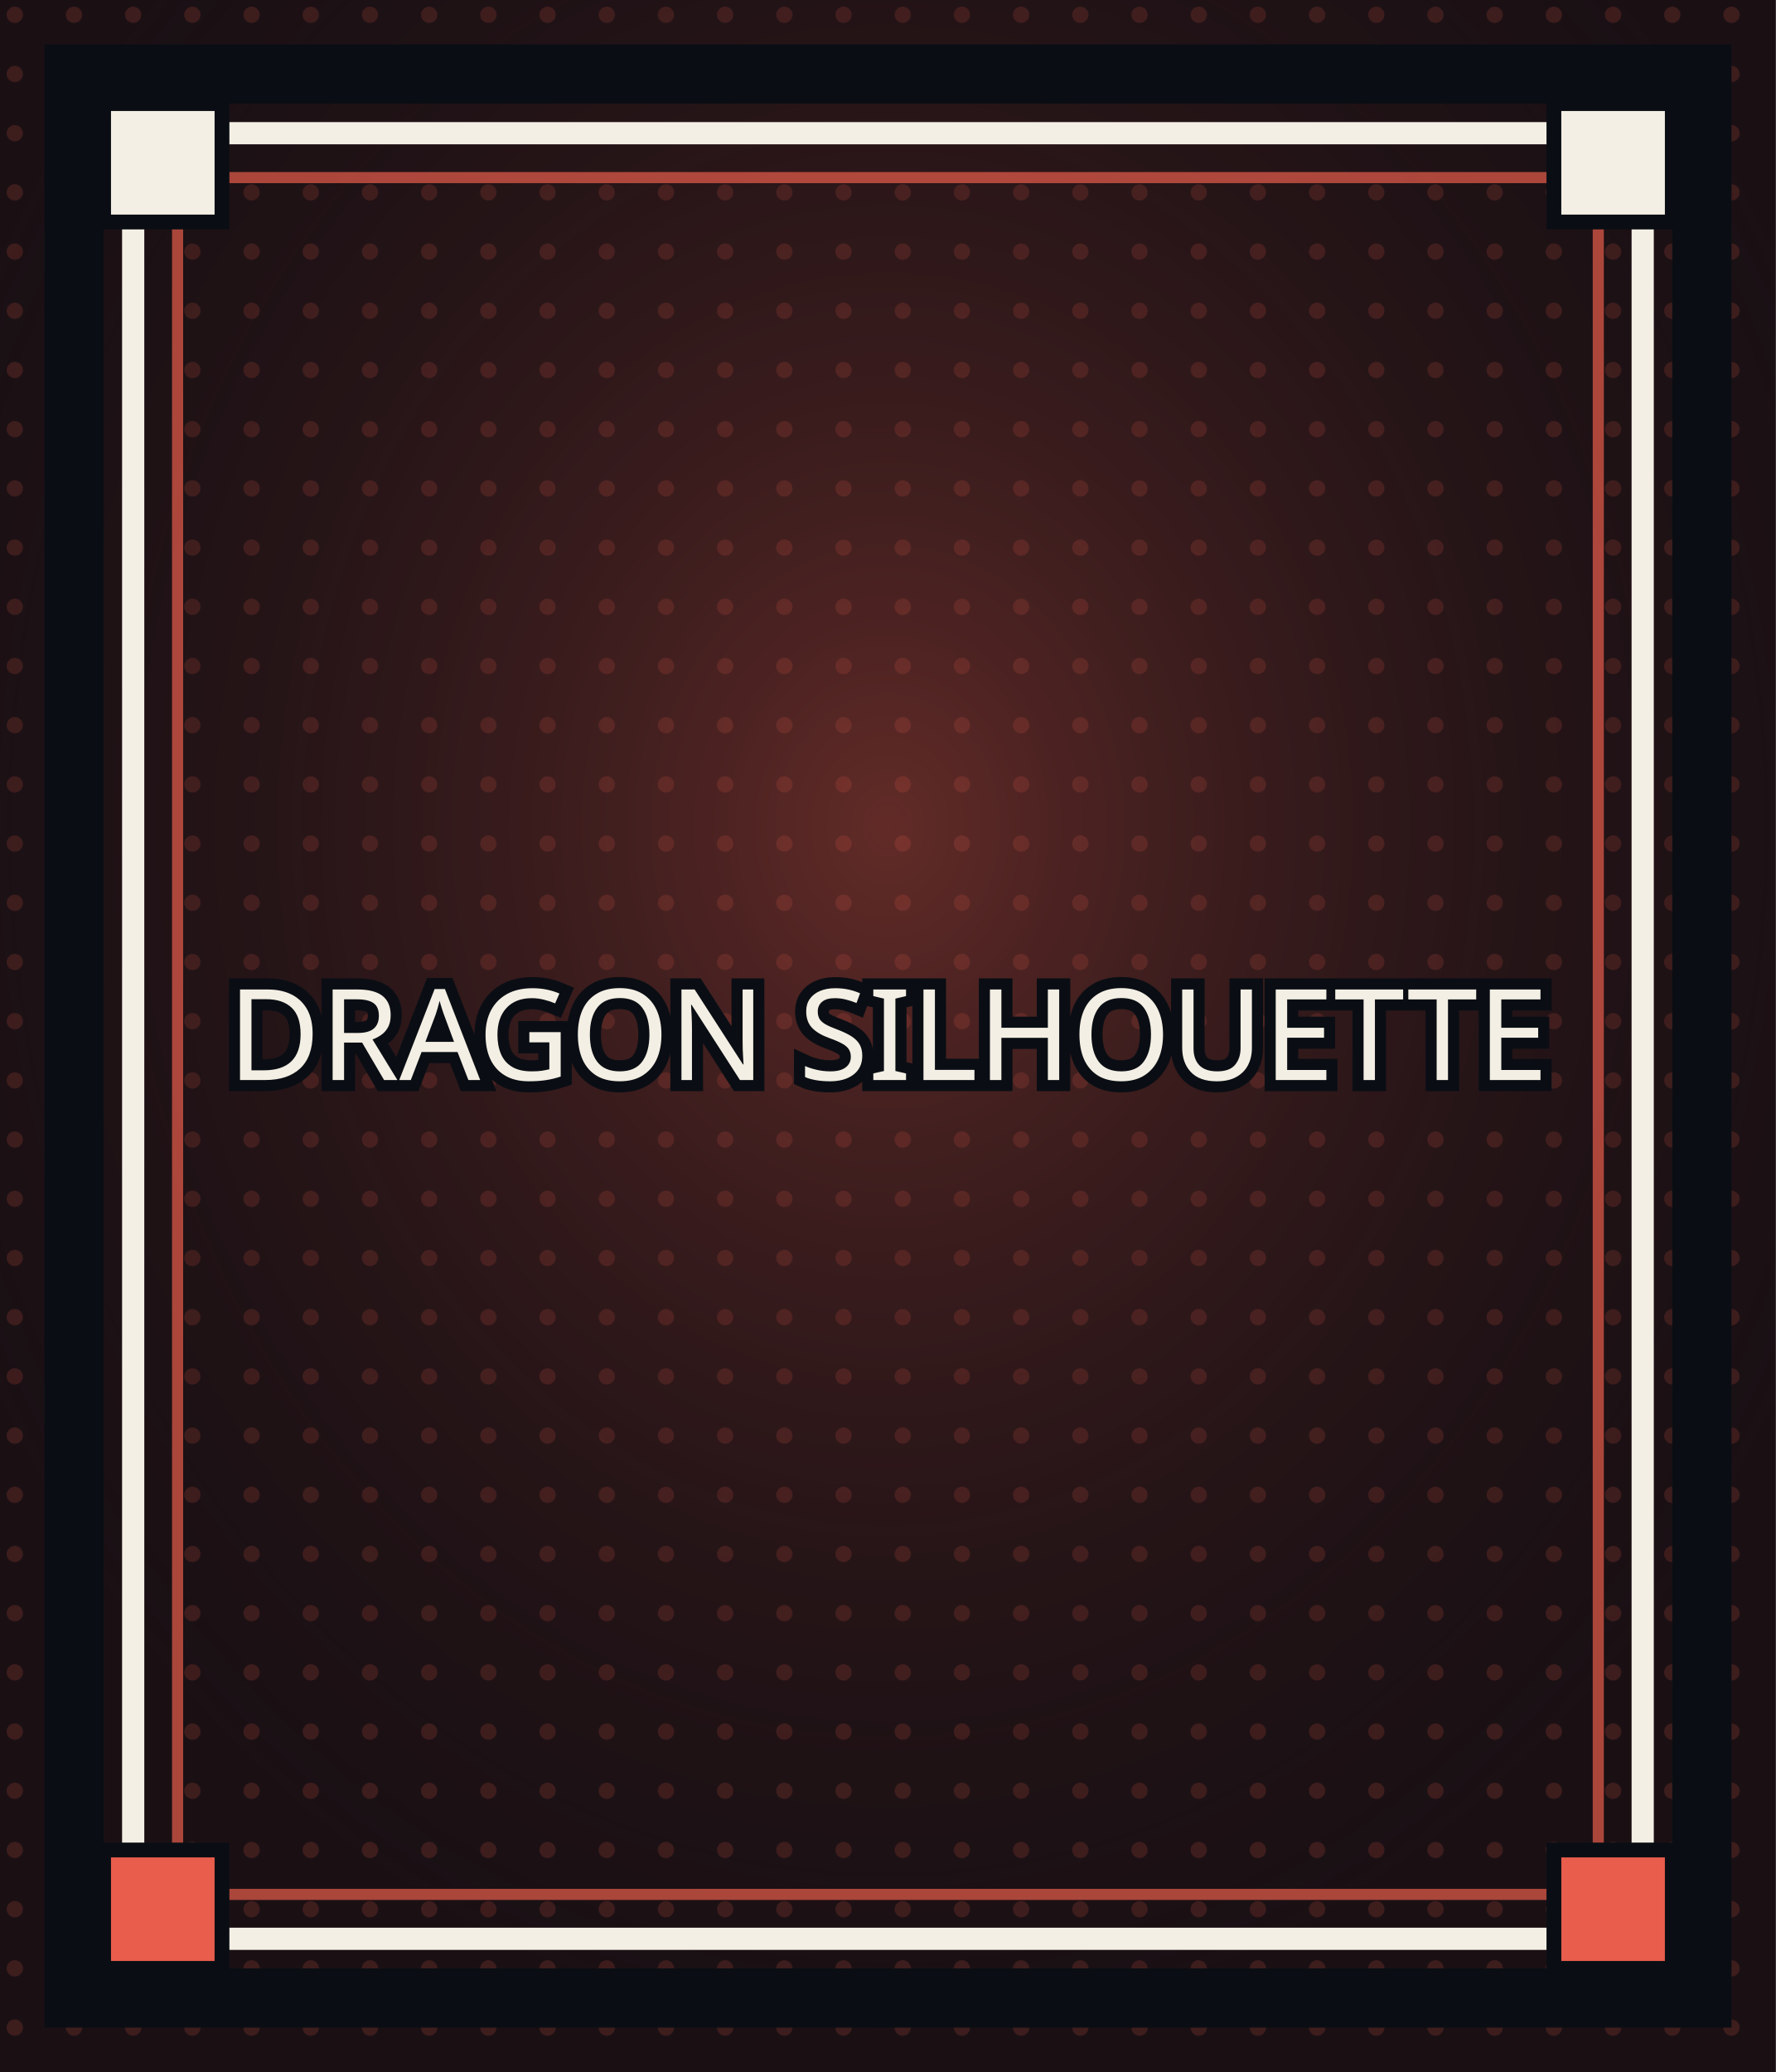
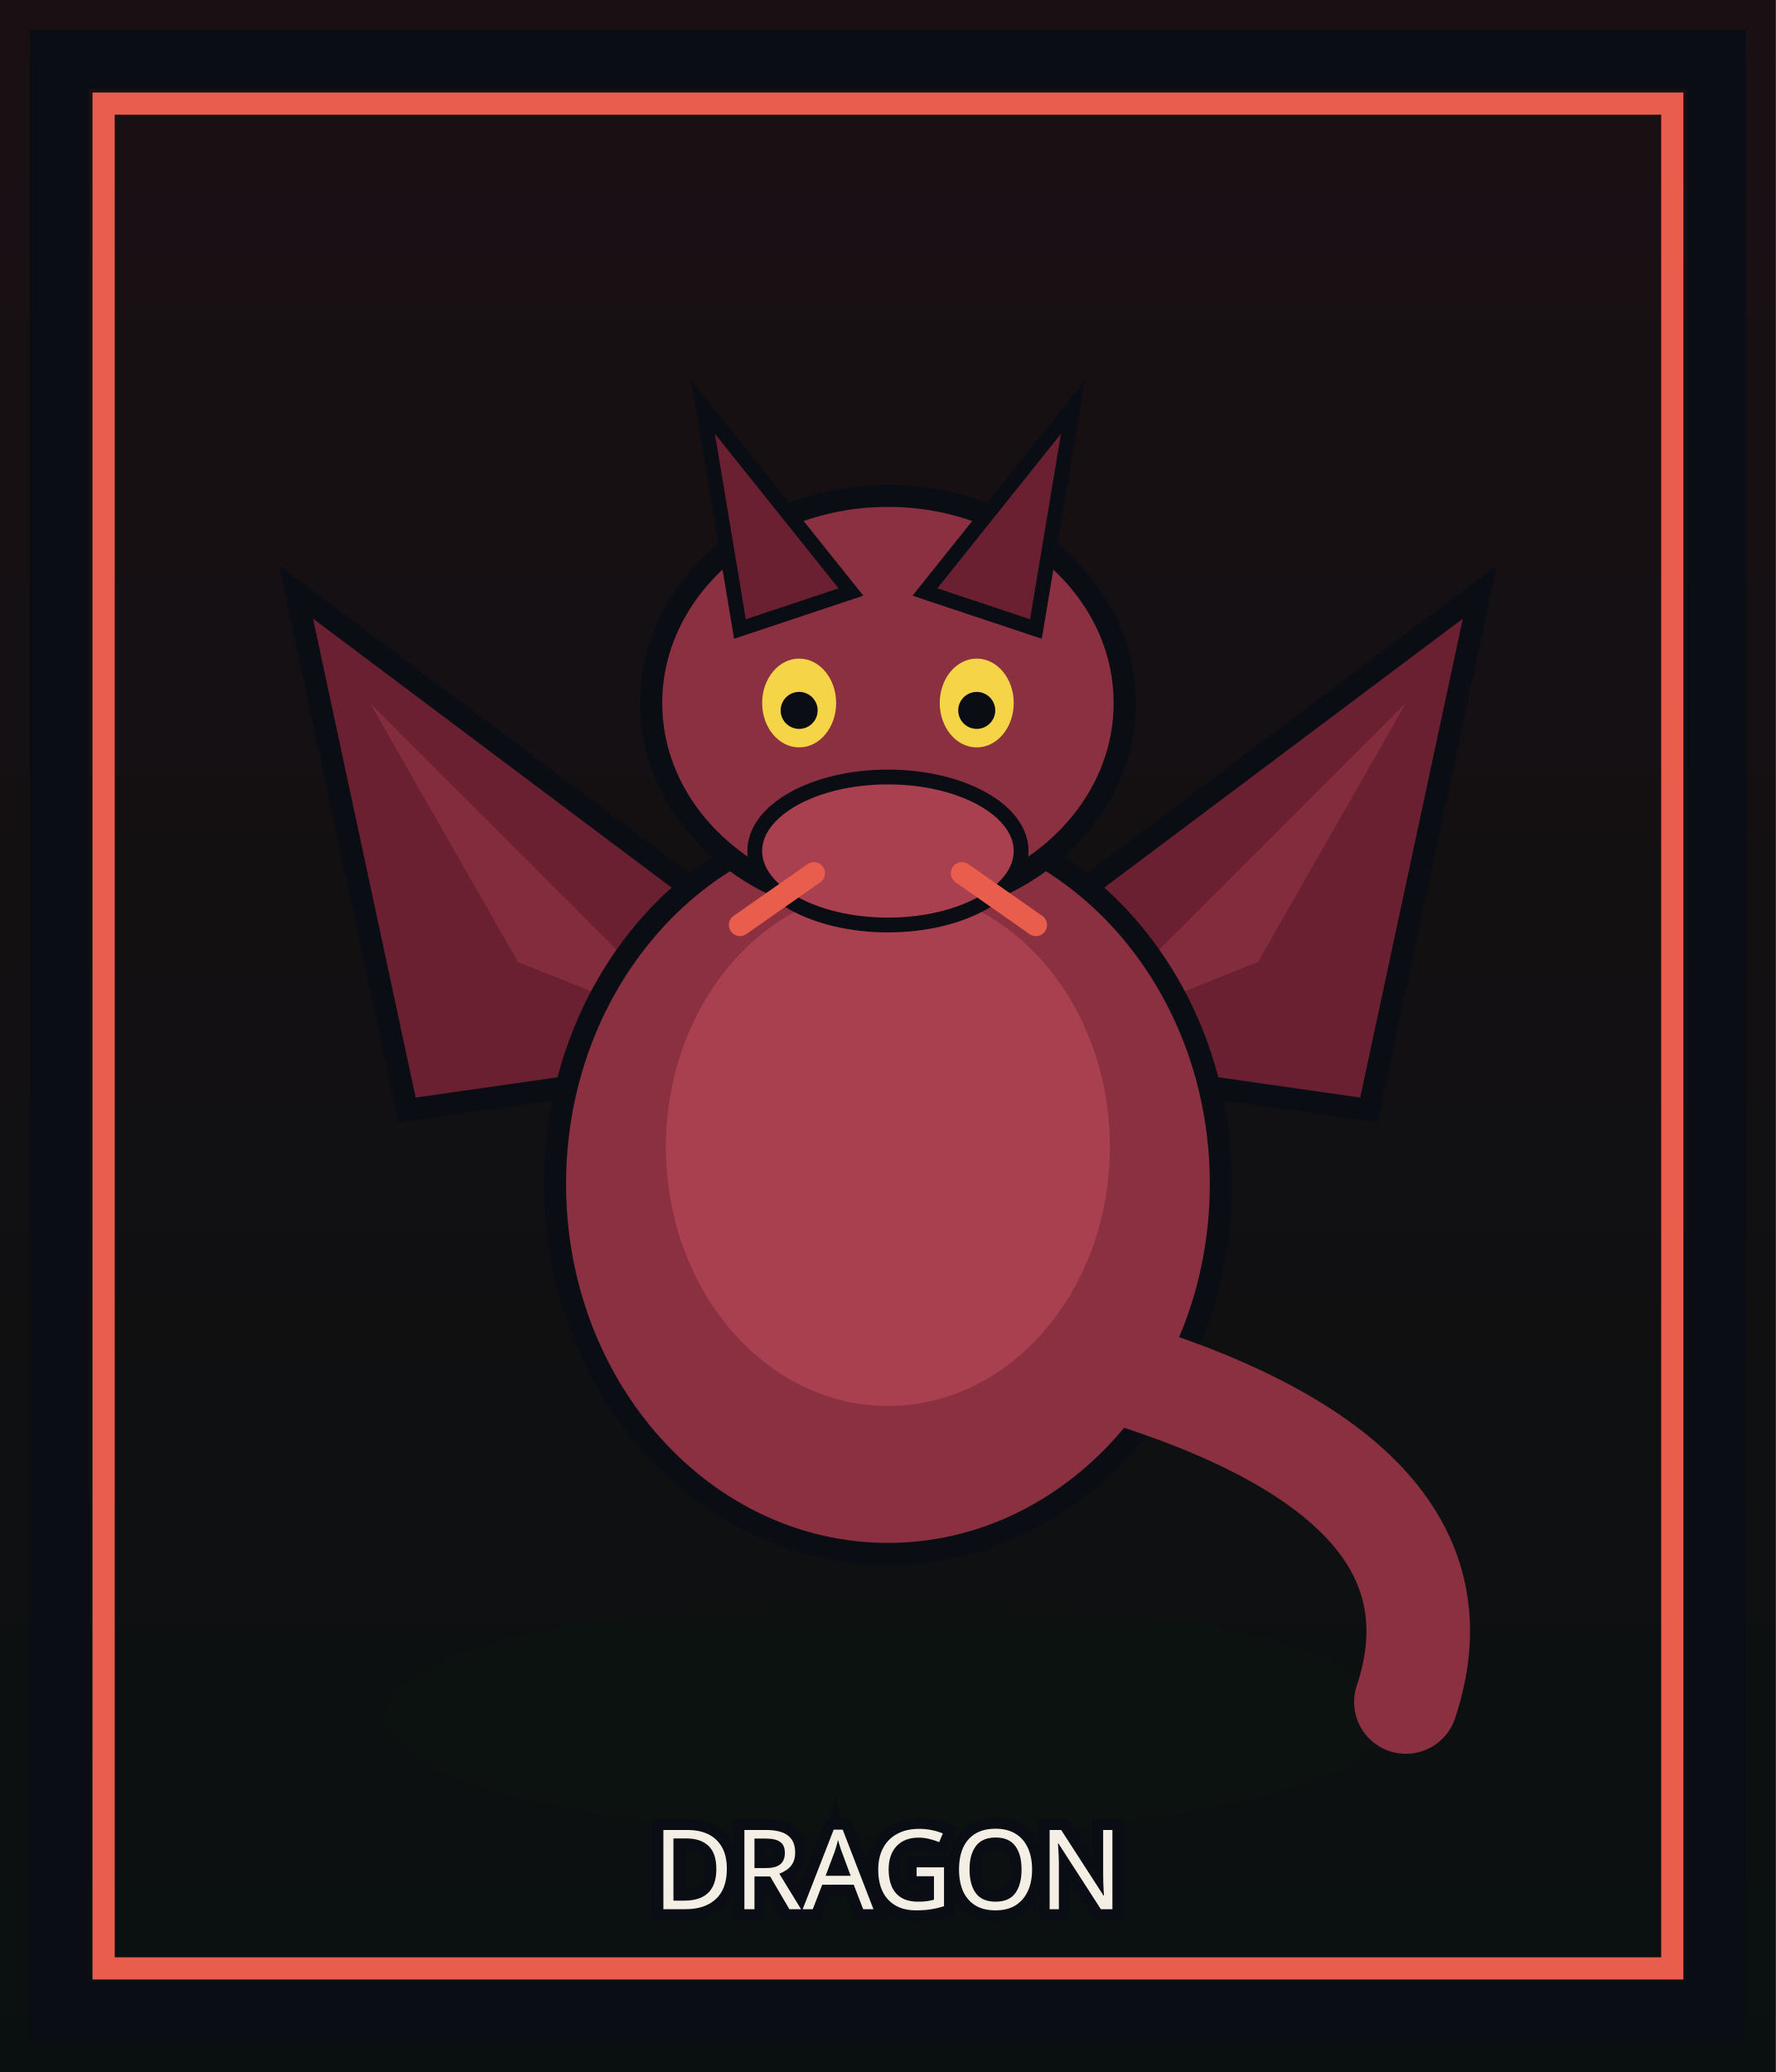
<svg xmlns="http://www.w3.org/2000/svg" width="240" height="280" viewBox="0 0 240 280" fill="none">
  <defs>
-     <pattern id="ht" width="8" height="8" patternUnits="userSpaceOnUse">
-       <circle cx="2" cy="2" r="1.1" fill="#e85d4c" fill-opacity="0.18" />
-     </pattern>
-     <radialGradient id="g" cx="50%" cy="40%" r="60%">
-       <stop offset="0%" stop-color="#e85d4c" stop-opacity="0.35" />
-       <stop offset="100%" stop-color="#1a1014" stop-opacity="0" />
-     </radialGradient>
+     <linearGradient id="bg" x1="0" y1="0" x2="0" y2="1">
+       <stop offset="0%" stop-color="#1a1014" />
+       <stop offset="100%" stop-color="#0a1010" />
+     </linearGradient>
  </defs>
-   <rect width="240" height="280" fill="#1a1014" />
-   <rect width="240" height="280" fill="url(#ht)" />
-   <rect width="240" height="280" fill="url(#g)" />
-   <rect x="10" y="10" width="220" height="260" fill="none" stroke="#0a0e14" stroke-width="8" />
-   <rect x="18" y="18" width="204" height="244" fill="none" stroke="#f4efe4" stroke-width="3" />
-   <rect x="24" y="24" width="192" height="232" fill="none" stroke="#e85d4c" stroke-width="1.5" opacity="0.7" />
-   <rect x="14" y="14" width="16" height="16" fill="#f4efe4" stroke="#0a0e14" stroke-width="2" />
-   <rect x="210" y="14" width="16" height="16" fill="#f4efe4" stroke="#0a0e14" stroke-width="2" />
-   <rect x="14" y="250" width="16" height="16" fill="#e85d4c" stroke="#0a0e14" stroke-width="2" />
-   <rect x="210" y="250" width="16" height="16" fill="#e85d4c" stroke="#0a0e14" stroke-width="2" />
-   <text x="120" y="140" text-anchor="middle" dominant-baseline="middle" font-family="Impact, Arial Black, sans-serif" font-size="17.143" fill="#f4efe4" stroke="#0a0e14" stroke-width="3" paint-order="stroke">DRAGON SILHOUETTE</text>
+   <rect width="240" height="280" fill="url(#bg)" />
+   <ellipse cx="120" cy="232" rx="68" ry="16" fill="#0a1410" opacity="0.45" />
+   <path d="M120 140 L40 80 L55 150 L90 145Z" fill="#6a2030" stroke="#0a0e14" stroke-width="3" />
+   <path d="M120 140 L200 80 L185 150 L150 145Z" fill="#6a2030" stroke="#0a0e14" stroke-width="3" />
+   <path d="M50 95 L70 130 L95 140" fill="#8a3040" opacity="0.8" />
+   <path d="M190 95 L170 130 L145 140" fill="#8a3040" opacity="0.8" />
+   <ellipse cx="120" cy="160" rx="45" ry="50" fill="#8a3040" stroke="#0a0e14" stroke-width="3" />
+   <ellipse cx="120" cy="155" rx="30" ry="35" fill="#a84050" />
+   <ellipse cx="120" cy="95" rx="32" ry="28" fill="#8a3040" stroke="#0a0e14" stroke-width="3" />
+   <path d="M100 85 L95 55 L115 80Z" fill="#6a2030" stroke="#0a0e14" stroke-width="2" />
+   <path d="M140 85 L145 55 L125 80Z" fill="#6a2030" stroke="#0a0e14" stroke-width="2" />
+   <ellipse cx="108" cy="95" rx="5" ry="6" fill="#f5d547" />
+   <ellipse cx="132" cy="95" rx="5" ry="6" fill="#f5d547" />
+   <circle cx="108" cy="96" r="2.5" fill="#0a0e14" />
+   <circle cx="132" cy="96" r="2.5" fill="#0a0e14" />
+   <ellipse cx="120" cy="115" rx="18" ry="10" fill="#a84050" stroke="#0a0e14" stroke-width="2" />
+   <path d="M110 118 L100 125 M130 118 L140 125" stroke="#e85d4c" stroke-width="3" stroke-linecap="round" />
+   <path d="M150 185 Q200 200 190 230" fill="none" stroke="#8a3040" stroke-width="14" stroke-linecap="round" />
+   <rect x="8" y="8" width="224" height="264" fill="none" stroke="#0a0e14" stroke-width="8" />
+   <rect x="14" y="14" width="212" height="252" fill="none" stroke="#e85d4c" stroke-width="3" />
+   <text x="120" y="258" text-anchor="middle" font-family="Impact, Arial Black, sans-serif" font-size="15" fill="#f4efe4" stroke="#0a0e14" stroke-width="3" paint-order="stroke">DRAGON</text>
</svg>
